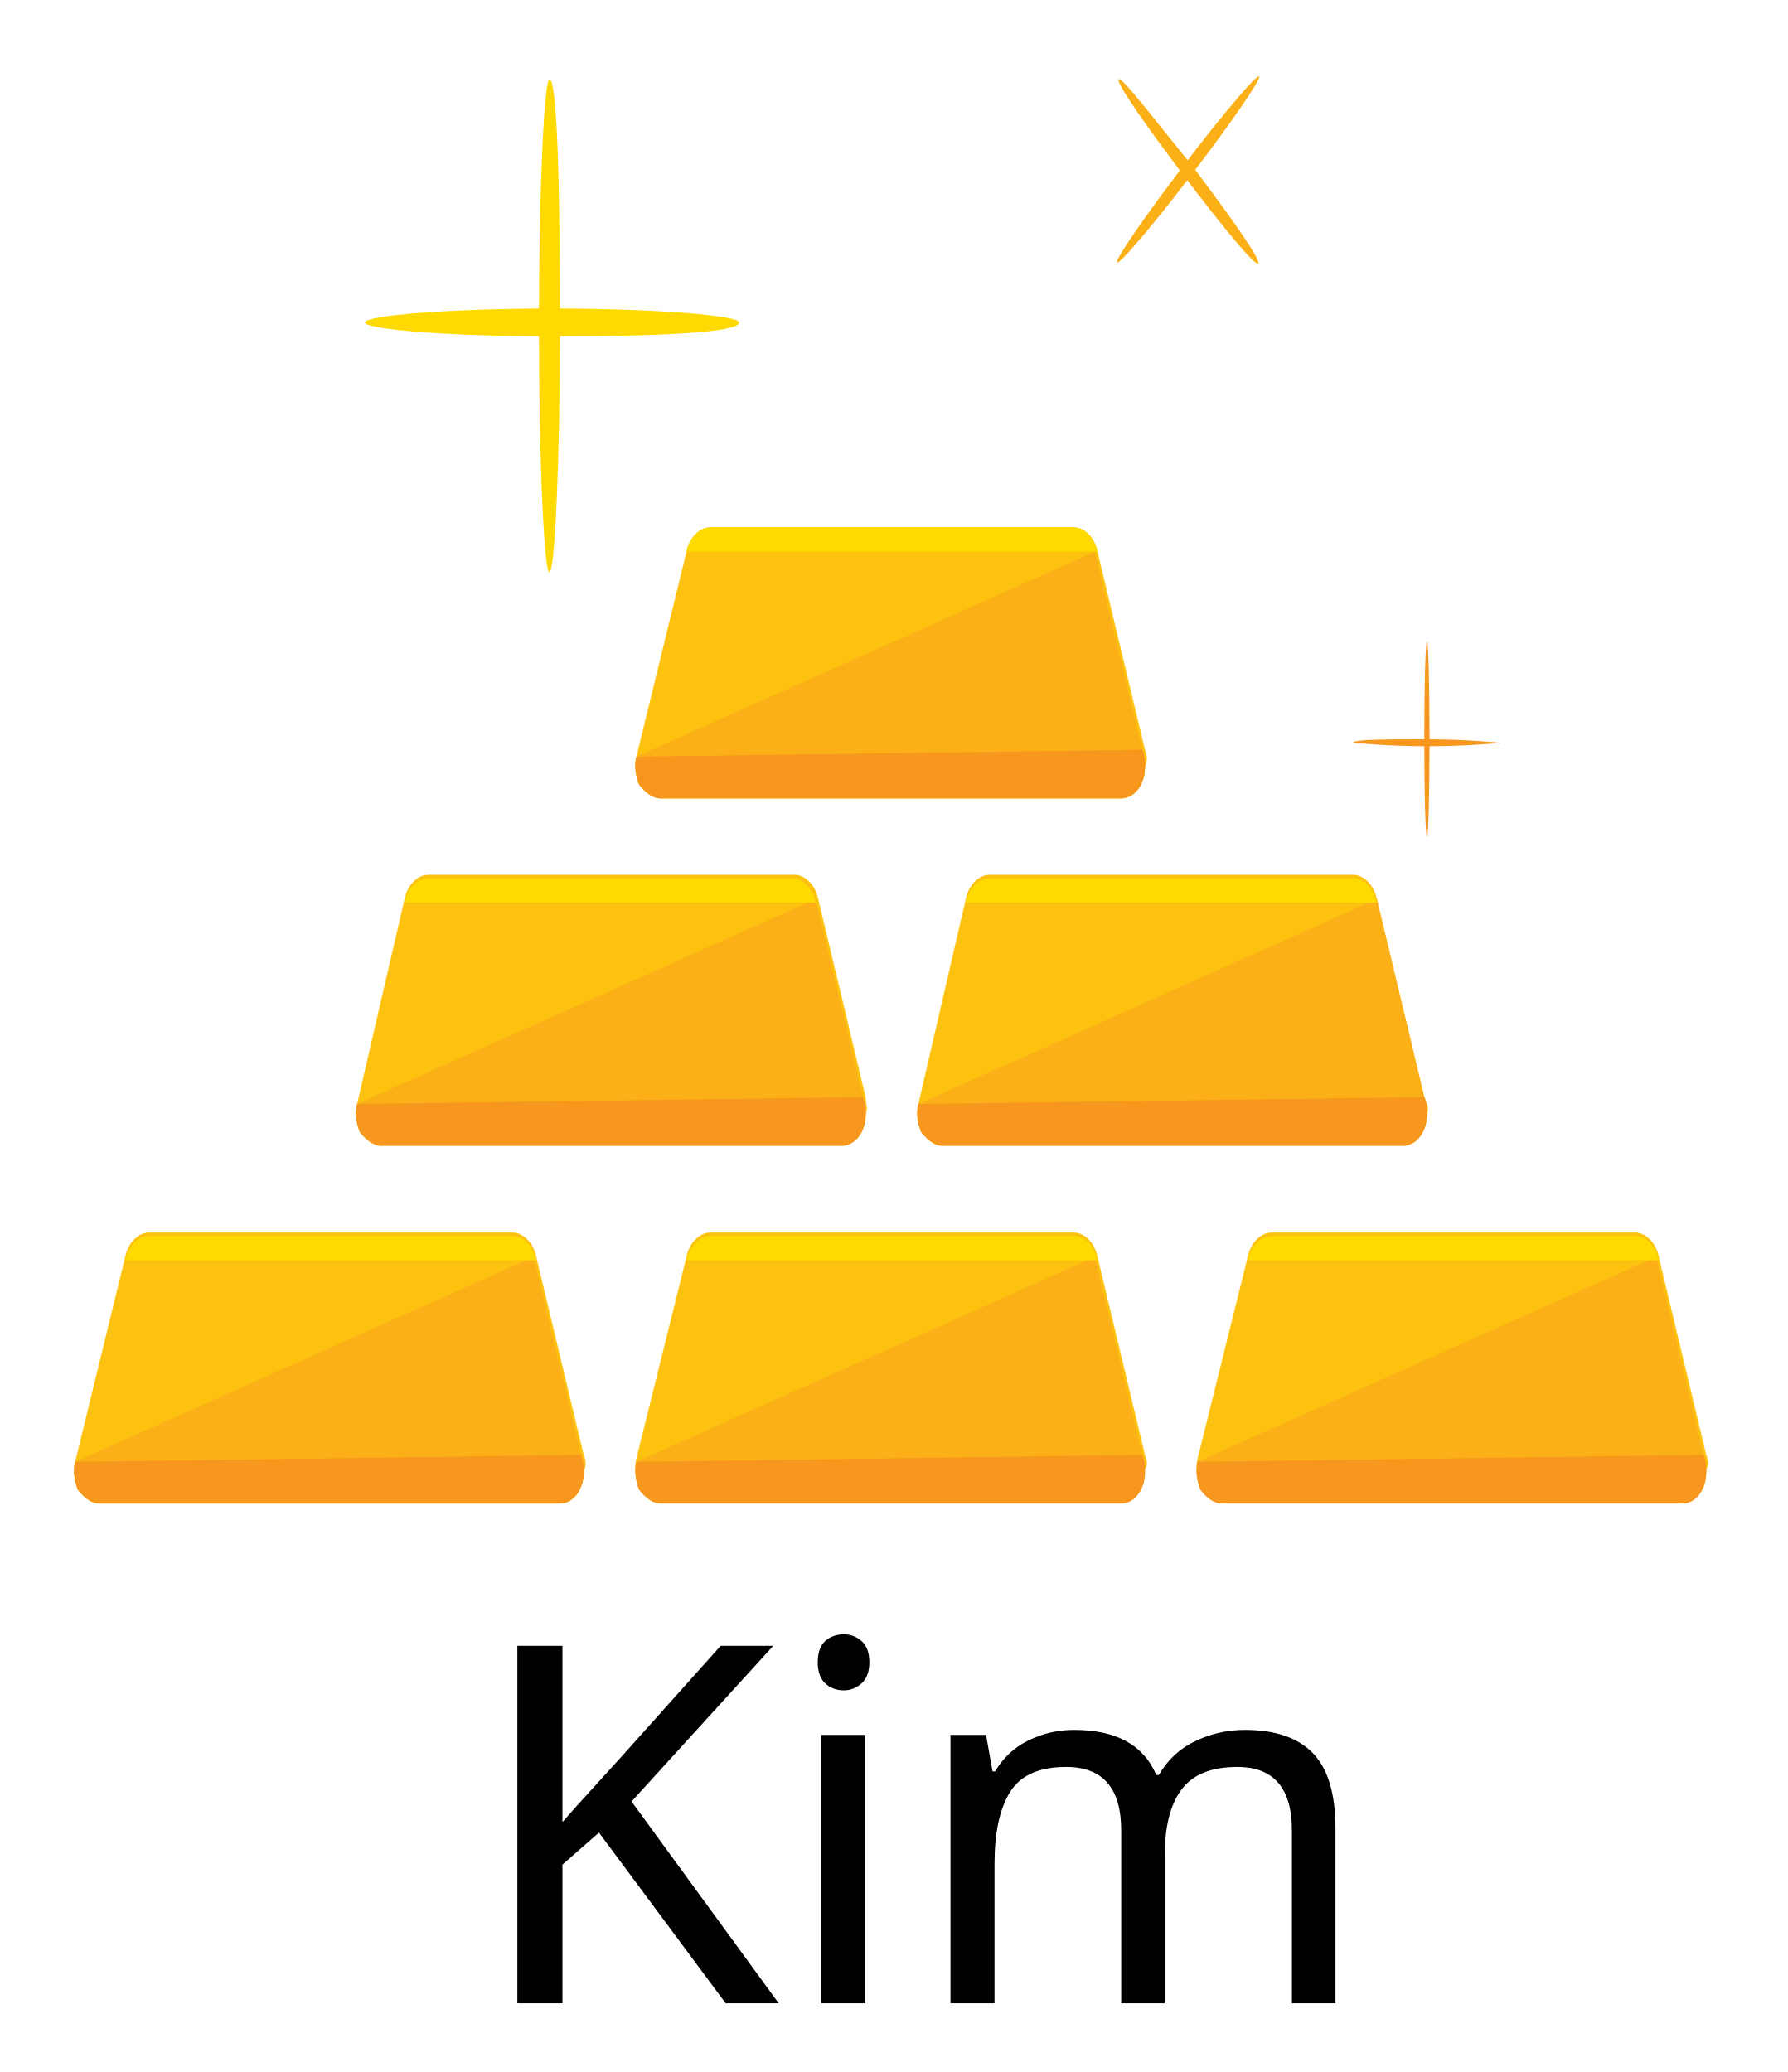
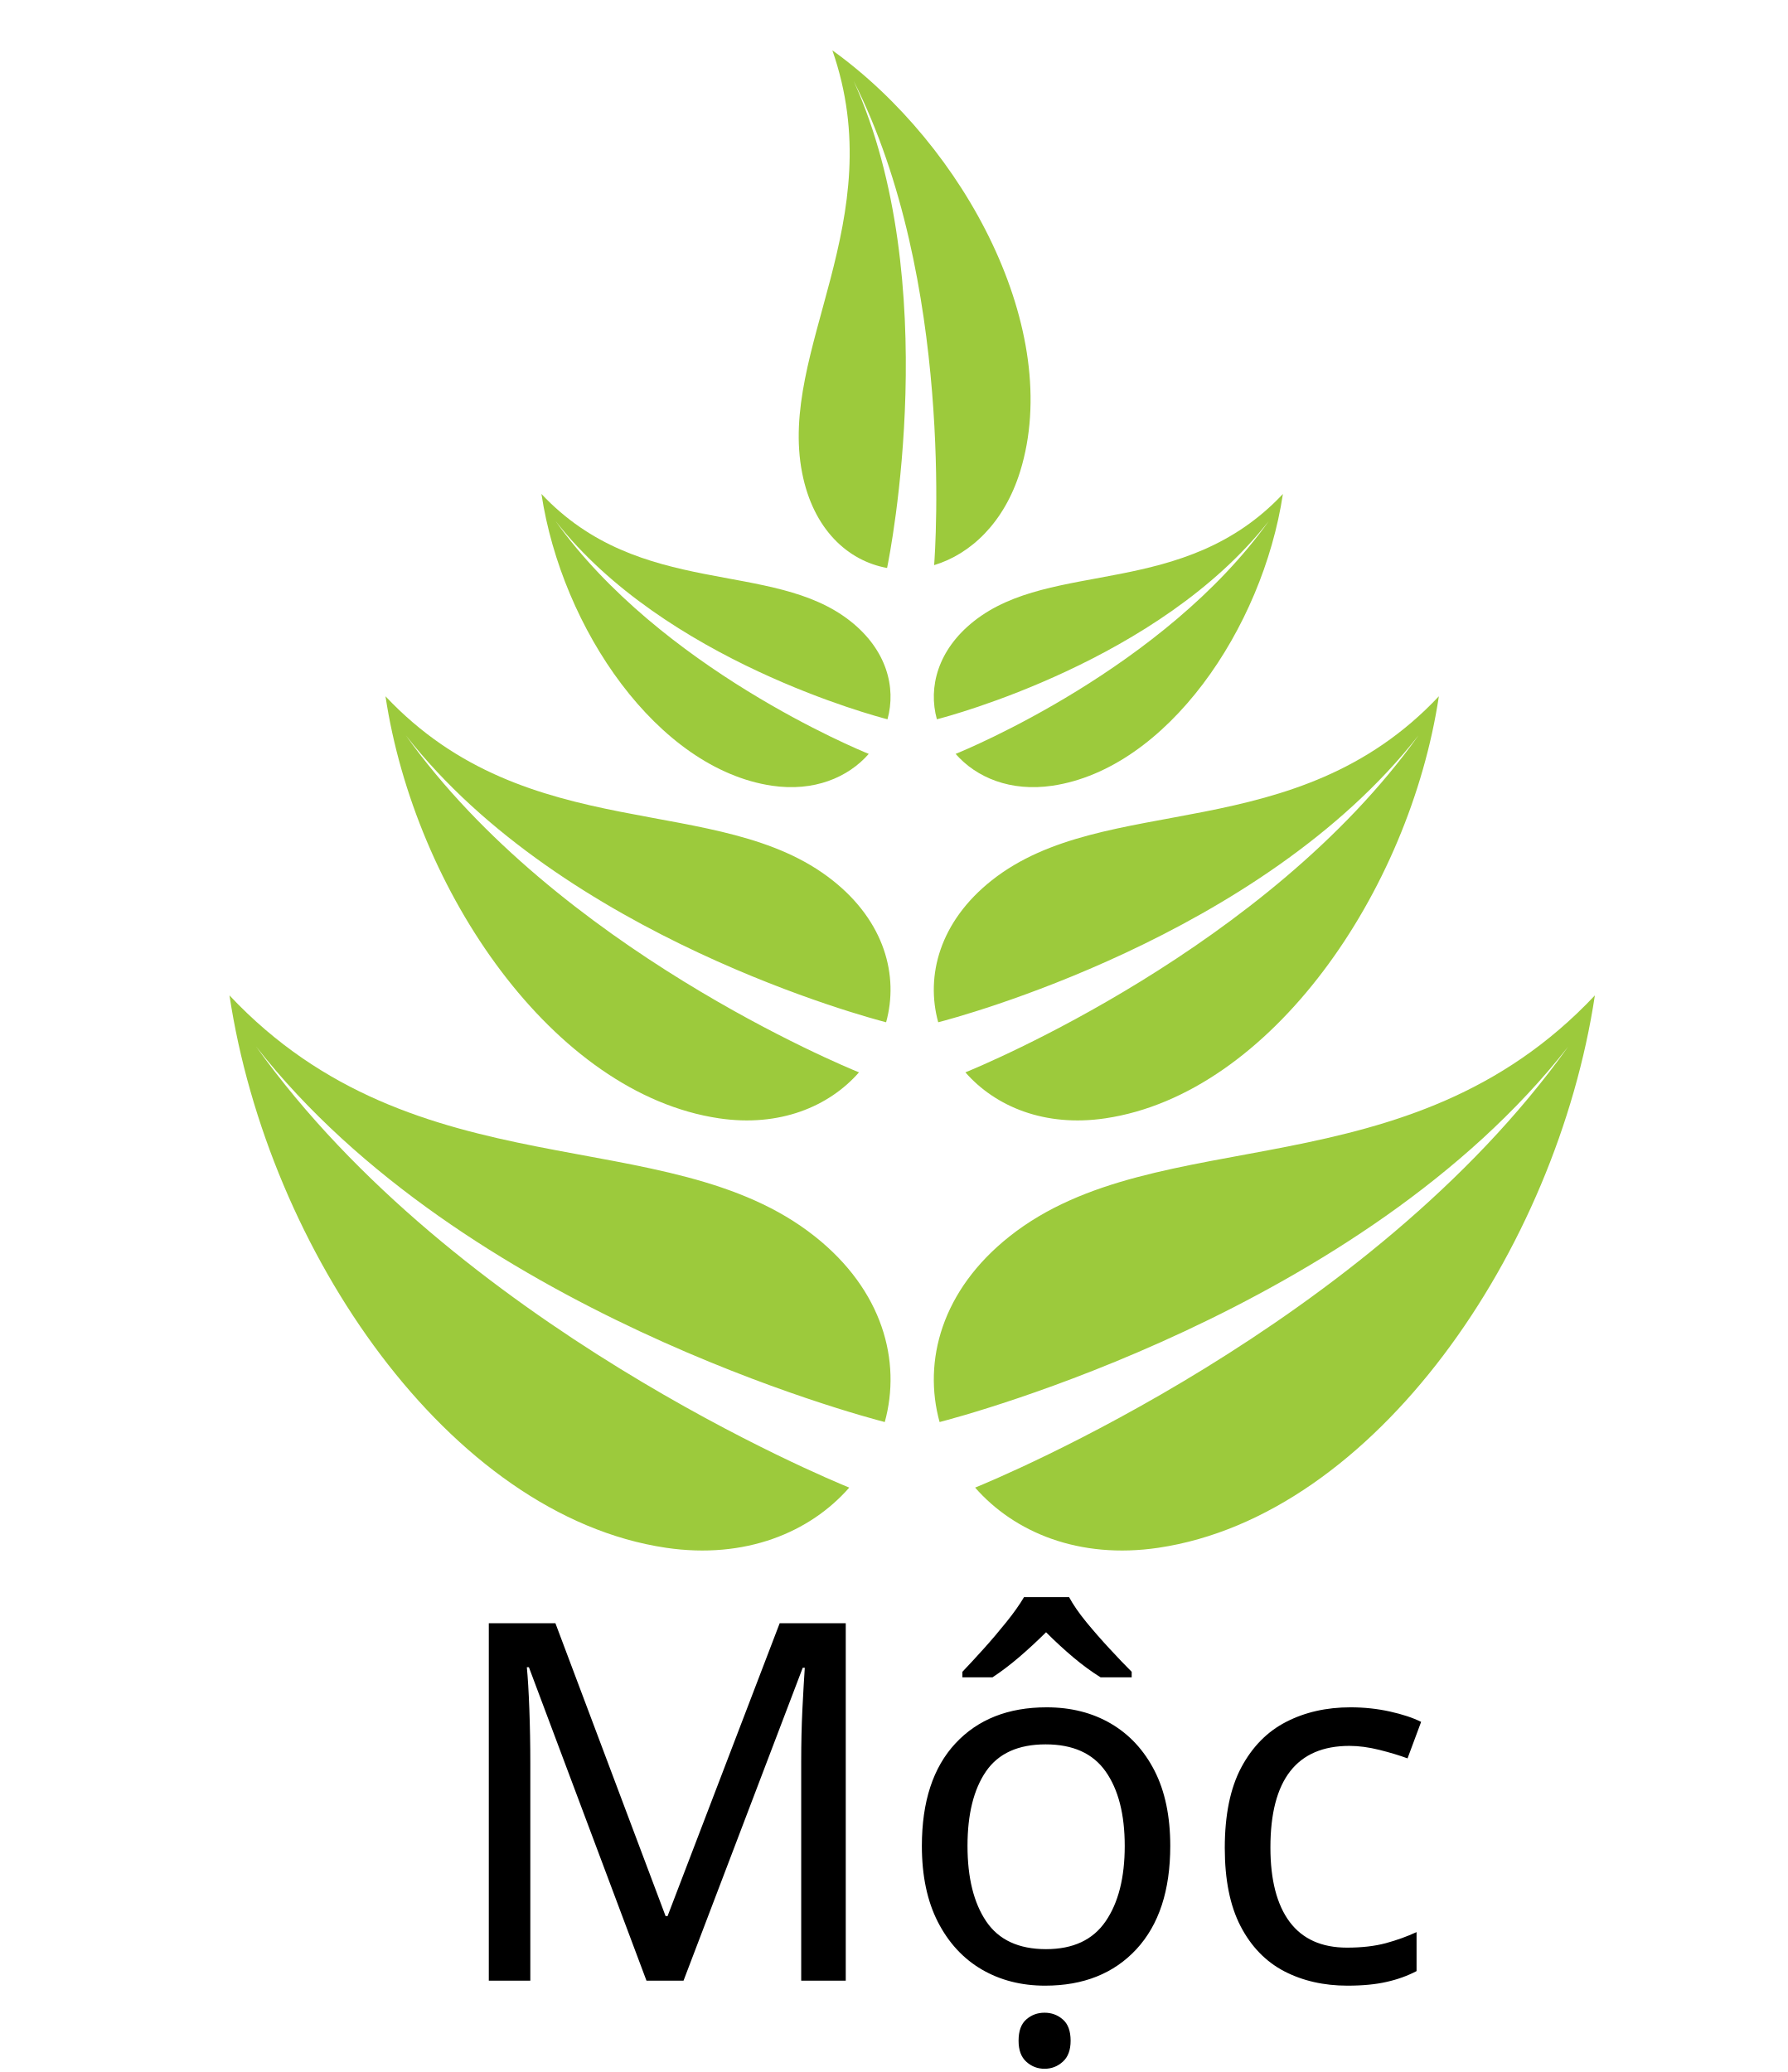
- <svg xmlns="http://www.w3.org/2000/svg" version="1.1" id="Layer_1" x="0px" y="0px" width="257px" height="298px" viewBox="0 0 257 298" enable-background="new 0 0 257 298" xml:space="preserve">
-   <path fill="#FDC20F" d="M83.939,209.24l-6.82-28.476c-0.378-2-1.895-3.498-3.41-3.498H21.417c-1.516,0-3.031,1.498-3.41,3.498  l-7.2,29.477c-0.378,1.499,0,2.997,0.379,3.995c0.758,0.999,1.895,1.999,3.031,1.999h66.311l0,0c1.895,0,3.411-1.999,3.411-4.496  C84.318,210.739,84.318,210.241,83.939,209.24z" />
-   <path fill="#FCB017" d="M10.808,210.241c-0.378,1.499,0,2.997,0.379,3.995c0.758,0.999,1.895,1.999,3.031,1.999h66.311l0,0  c1.895,0,3.411-1.999,3.411-4.496c0-1.001,0-1.499-0.379-2.5l-6.82-28.476" />
-   <path fill="#F8971D" d="M10.808,210.241c-0.378,1.499,0,2.997,0.379,3.995c0.758,0.999,1.895,1.999,3.031,1.999h66.311l0,0  c1.895,0,3.411-1.999,3.411-4.496c0-1.001,0-1.499-0.379-2.5" />
-   <path fill="#FEDA00" d="M77.119,181.265c-0.378-2-1.895-3.498-3.41-3.498H21.417c-1.516,0-3.031,1.498-3.41,3.498" />
-   <g>
-     <path fill="#FDC20F" d="M164.648,209.24l-6.822-28.476c-0.378-2-1.894-3.498-3.409-3.498h-52.291c-1.515,0-3.031,1.498-3.41,3.498   l-7.2,28.976c-0.378,1.499,0,2.997,0.379,3.995c0.757,1,1.894,1.999,3.031,1.999h66.311l0,0c1.893,0,3.41-1.999,3.41-4.495   C165.025,210.739,165.025,210.241,164.648,209.24z" />
+ <svg xmlns="http://www.w3.org/2000/svg" version="1.1" x="0px" y="0px" width="257px" height="298px" viewBox="0 0 257 298" enable-background="new 0 0 257 298" xml:space="preserve">
+   <g id="Layer_3">
+     <rect x="0.983" y="239" fill="none" width="257.643" height="152" />
+     <text transform="matrix(1 0 0 1 63.3066 284.8633)" font-family="'Amazone'" font-size="72">Mộc</text>
  </g>
-   <path fill="#FCB017" d="M91.517,210.241c-0.378,1.499,0,2.997,0.379,3.995c0.757,0.999,1.894,1.999,3.031,1.999h66.311l0,0  c1.893,0,3.41-1.999,3.41-4.496c0-1.001,0-1.499-0.38-2.5l-6.82-28.476" />
-   <path fill="#F8971D" d="M91.517,210.241c-0.378,1.499,0,2.997,0.379,3.995c0.757,0.999,1.894,1.999,3.031,1.999h66.311l0,0  c1.893,0,3.41-1.999,3.41-4.496c0-1.001,0-1.499-0.38-2.5" />
-   <path fill="#FEDA00" d="M157.826,181.265c-0.378-2-1.894-3.498-3.409-3.498h-52.291c-1.515,0-3.031,1.498-3.41,3.498" />
-   <g>
-     <path fill="#FDC20F" d="M245.357,209.24l-6.821-28.476c-0.377-2-1.895-3.498-3.41-3.498h-52.289c-1.518,0-3.033,1.498-3.412,3.498   l-7.199,28.976c-0.378,1.499,0,2.997,0.38,3.995c0.757,1,1.895,1.999,3.032,1.999h66.31l0,0c1.896,0,3.41-1.999,3.41-4.495   C245.737,210.739,245.737,210.241,245.357,209.24z" />
+   <g id="Layer_4">
+     <g>
+       <g>
+         <path fill-rule="evenodd" clip-rule="evenodd" fill="#9CCA3C" d="M95.777,222.607c-31.164-4.623-57.23-42.73-62.777-79.445     c26.935,28.641,62.858,17.769,84.16,34.65c9.797,7.758,12.481,17.964,10.07,26.71c-3.173-0.816-60.693-16.011-90.393-53.997     c28.542,40.006,82.306,62.215,85.286,63.425C116.479,220.393,107.176,224.294,95.777,222.607z" />
+         <path fill-rule="evenodd" clip-rule="evenodd" fill="#9CCA3C" d="M103.398,160.841c-23.811-3.535-43.731-32.646-47.964-60.699     c20.579,21.881,48.018,13.574,64.299,26.477c7.487,5.926,9.534,13.718,7.69,20.406c-2.422-0.622-46.367-12.237-69.058-41.255     c21.801,30.566,62.879,47.536,65.157,48.458C119.213,159.149,112.107,162.135,103.398,160.841z" />
+         <path fill-rule="evenodd" clip-rule="evenodd" fill="#9CCA3C" d="M111.013,113.005c-16.458-2.447-30.22-22.569-33.151-41.959     c14.223,15.128,33.194,9.384,44.443,18.302c5.171,4.096,6.592,9.484,5.316,14.101c-1.678-0.427-32.048-8.451-47.734-28.513     c15.07,21.127,43.463,32.853,45.039,33.491C121.946,111.835,117.032,113.894,111.013,113.005z" />
+         <path fill-rule="evenodd" clip-rule="evenodd" fill="#9CCA3C" d="M166.566,222.607c31.164-4.623,57.231-42.73,62.777-79.445     c-26.936,28.641-62.857,17.769-84.16,34.65c-9.797,7.758-12.482,17.964-10.07,26.71c3.173-0.816,60.692-16.011,90.393-53.997     c-28.543,40.006-82.306,62.215-85.285,63.425C145.864,220.393,155.168,224.294,166.566,222.607z" />
+         <path fill-rule="evenodd" clip-rule="evenodd" fill="#9CCA3C" d="M158.945,160.841c23.812-3.535,43.73-32.646,47.965-60.699     c-20.578,21.881-48.019,13.574-64.299,26.477c-7.486,5.926-9.539,13.718-7.696,20.406c2.429-0.622,46.373-12.237,69.063-41.255     c-21.807,30.566-62.885,47.536-65.156,48.458C143.131,159.149,150.236,162.135,158.945,160.841z" />
+         <path fill-rule="evenodd" clip-rule="evenodd" fill="#9CCA3C" d="M151.331,113.005c16.457-2.447,30.22-22.569,33.151-41.959     c-14.224,15.128-33.195,9.384-44.443,18.302c-5.172,4.096-6.592,9.484-5.316,14.101c1.678-0.427,32.048-8.451,47.734-28.513     c-15.076,21.127-43.463,32.853-45.039,33.491C140.398,111.835,145.313,113.894,151.331,113.005z" />
+       </g>
+       <path fill-rule="evenodd" clip-rule="evenodd" fill="#9CCA3C" d="M146.7,67.794c6.243-20.172-7.856-46.771-27.005-60.555    c8.516,24.434-7.824,43.086-4.346,60.777c1.592,8.13,6.586,12.653,12.213,13.673c0.44-2.147,8.199-41.271-4.802-70.034    c14.47,28.63,11.736,67.476,11.569,69.624C139.572,79.698,144.418,75.175,146.7,67.794z" />
+     </g>
  </g>
-   <path fill="#FCB017" d="M172.226,210.241c-0.378,1.499,0,2.997,0.38,3.995c0.757,0.999,1.895,1.999,3.032,1.999h66.31l0,0  c1.896,0,3.41-1.999,3.41-4.496c0-1.001,0-1.499-0.379-2.5l-6.819-28.476" />
-   <path fill="#F8971D" d="M172.226,210.241c-0.378,1.499,0,2.997,0.38,3.995c0.757,0.999,1.895,1.999,3.032,1.999h66.31l0,0  c1.896,0,3.41-1.999,3.41-4.496c0-1.001,0-1.499-0.379-2.5" />
-   <path fill="#FEDA00" d="M238.536,181.265c-0.377-2-1.895-3.498-3.41-3.498h-52.289c-1.518,0-3.033,1.498-3.412,3.498" />
-   <g>
-     <path fill="#FDC20F" d="M124.483,157.784l-6.82-28.476c-0.379-2-1.895-3.498-3.411-3.498H61.583c-1.516,0-3.031,1.498-3.41,3.498   l-6.82,29.475c-0.379,1.499,0,2.996,0.378,3.996c0.757,1.001,1.895,1.998,3.031,1.998h66.31l0,0c1.895,0,3.411-1.998,3.411-4.495   C124.861,159.283,124.483,158.783,124.483,157.784z" />
-   </g>
-   <path fill="#FCB017" d="M51.353,158.783c-0.379,1.499,0,2.996,0.378,3.996c0.757,1.001,1.895,1.998,3.031,1.998h66.31l0,0  c1.895,0,3.411-1.998,3.411-4.495c0-0.998,0-1.499-0.379-2.498l-6.82-28.476" />
-   <path fill="#F8971D" d="M51.353,158.783c-0.379,1.499,0,2.996,0.378,3.996c0.757,1.001,1.895,1.998,3.031,1.998h66.31l0,0  c1.895,0,3.411-1.998,3.411-4.495c0-0.998,0-1.499-0.379-2.498" />
-   <path fill="#FEDA00" d="M117.284,129.806c-0.379-1.996-1.895-3.498-3.411-3.498h-52.29c-1.516,0-3.031,1.501-3.41,3.498" />
-   <g>
-     <path fill="#FDC20F" d="M204.813,157.784l-6.82-28.476c-0.379-2-1.894-3.498-3.409-3.498h-52.292c-1.515,0-3.03,1.498-3.41,3.498   l-6.819,29.475c-0.38,1.499,0,2.996,0.379,3.996c0.758,1.001,1.895,1.998,3.031,1.998h66.31l0,0c1.895,0,3.41-1.998,3.41-4.495   C205.571,159.283,205.191,158.783,204.813,157.784z" />
-   </g>
-   <path fill="#FCB017" d="M132.062,158.783c-0.38,1.499,0,2.996,0.379,3.996c0.758,1.001,1.895,1.998,3.031,1.998h66.31l0,0  c1.895,0,3.41-1.998,3.41-4.495c0-0.998,0-1.499-0.379-2.498l-6.82-28.476" />
-   <path fill="#F8971D" d="M132.062,158.783c-0.38,1.499,0,2.996,0.379,3.996c0.758,1.001,1.895,1.998,3.031,1.998h66.31l0,0  c1.895,0,3.41-1.998,3.41-4.495c0-0.998,0-1.499-0.379-2.498" />
-   <path fill="#FEDA00" d="M197.992,129.806c-0.379-1.996-1.894-3.498-3.409-3.498h-52.292c-1.515,0-3.03,1.501-3.41,3.498" />
-   <g>
-     <path fill="#FDC20F" d="M164.648,107.824l-6.822-28.475c-0.378-1.999-1.894-3.497-3.409-3.497h-52.291   c-1.515,0-3.031,1.498-3.41,3.497l-7.2,29.475c-0.378,1.499,0,2.999,0.379,3.997c0.757,1,1.894,2,3.031,2h66.311l0,0   c1.893,0,3.41-2,3.41-4.497C165.025,109.324,165.025,108.824,164.648,107.824z" />
-   </g>
-   <path fill="#FCB017" d="M91.517,108.824c-0.378,1.499,0,2.999,0.379,3.997c0.757,1,1.894,2,3.031,2h66.311l0,0  c1.893,0,3.41-2,3.41-4.497c0-0.999,0-1.499-0.38-2.499l-6.82-28.475" />
-   <path fill="#F8971D" d="M91.517,108.824c-0.378,1.499,0,2.999,0.379,3.997c0.757,1,1.894,2,3.031,2h66.311l0,0  c1.893,0,3.41-2,3.41-4.497c0-0.999,0-1.499-0.38-2.499" />
-   <path fill="#FEDA00" d="M157.826,79.349c-0.378-1.999-1.894-3.497-3.409-3.497h-52.291c-1.515,0-3.031,1.498-3.41,3.497" />
-   <g>
-     <path fill="#FEDA00" d="M80.528,46.876c0,19.484-0.757,35.47-1.516,35.47c-0.757,0-1.515-15.986-1.515-35.47   s0.757-35.471,1.515-35.471C80.149,11.405,80.528,27.392,80.528,46.876z" />
-     <path fill="#FEDA00" d="M79.392,48.375c-14.777,0-26.903-1-26.903-1.998c0-1,12.126-1.999,26.903-1.999   c14.778,0,26.904,0.999,26.904,1.999C106.295,47.875,94.17,48.375,79.392,48.375z" />
-   </g>
-   <g>
-     <path fill="#FCB017" d="M170.318,23.653c5.644-7.387,10.458-13.057,10.755-12.665c0.293,0.392-4.042,6.697-9.687,14.084   c-5.645,7.386-10.458,13.056-10.754,12.664C160.339,37.345,164.674,31.04,170.318,23.653z" />
-     <path fill="#FCB017" d="M170.331,25.394c-5.683-7.494-9.851-13.489-9.472-13.988s4.926,5.496,10.608,12.49   c5.685,7.494,9.852,13.489,9.474,13.988C180.563,38.383,176.015,32.887,170.331,25.394z" />
-   </g>
-   <g>
-     <ellipse fill="#F8971D" cx="205.191" cy="106.326" rx="0.38" ry="13.988" />
-     <path fill="#F8971D" d="M205.191,107.326c-5.684,0-10.608-0.5-10.608-0.5c0-0.499,4.925-0.499,10.608-0.499   c5.685,0,10.61,0.499,10.61,0.499S211.255,107.326,205.191,107.326z" />
-   </g>
-   <rect x="-12" y="238" fill="none" width="257.643" height="152" />
-   <text transform="matrix(1 0 0 1 34.0063 288.1113)">
-     <tspan x="0" y="0" font-family="'Antique'" font-size="72"> </tspan>
-     <tspan x="33.407" y="0" font-family="'Amazone'" font-size="72">Kim</tspan>
-   </text>
</svg>
